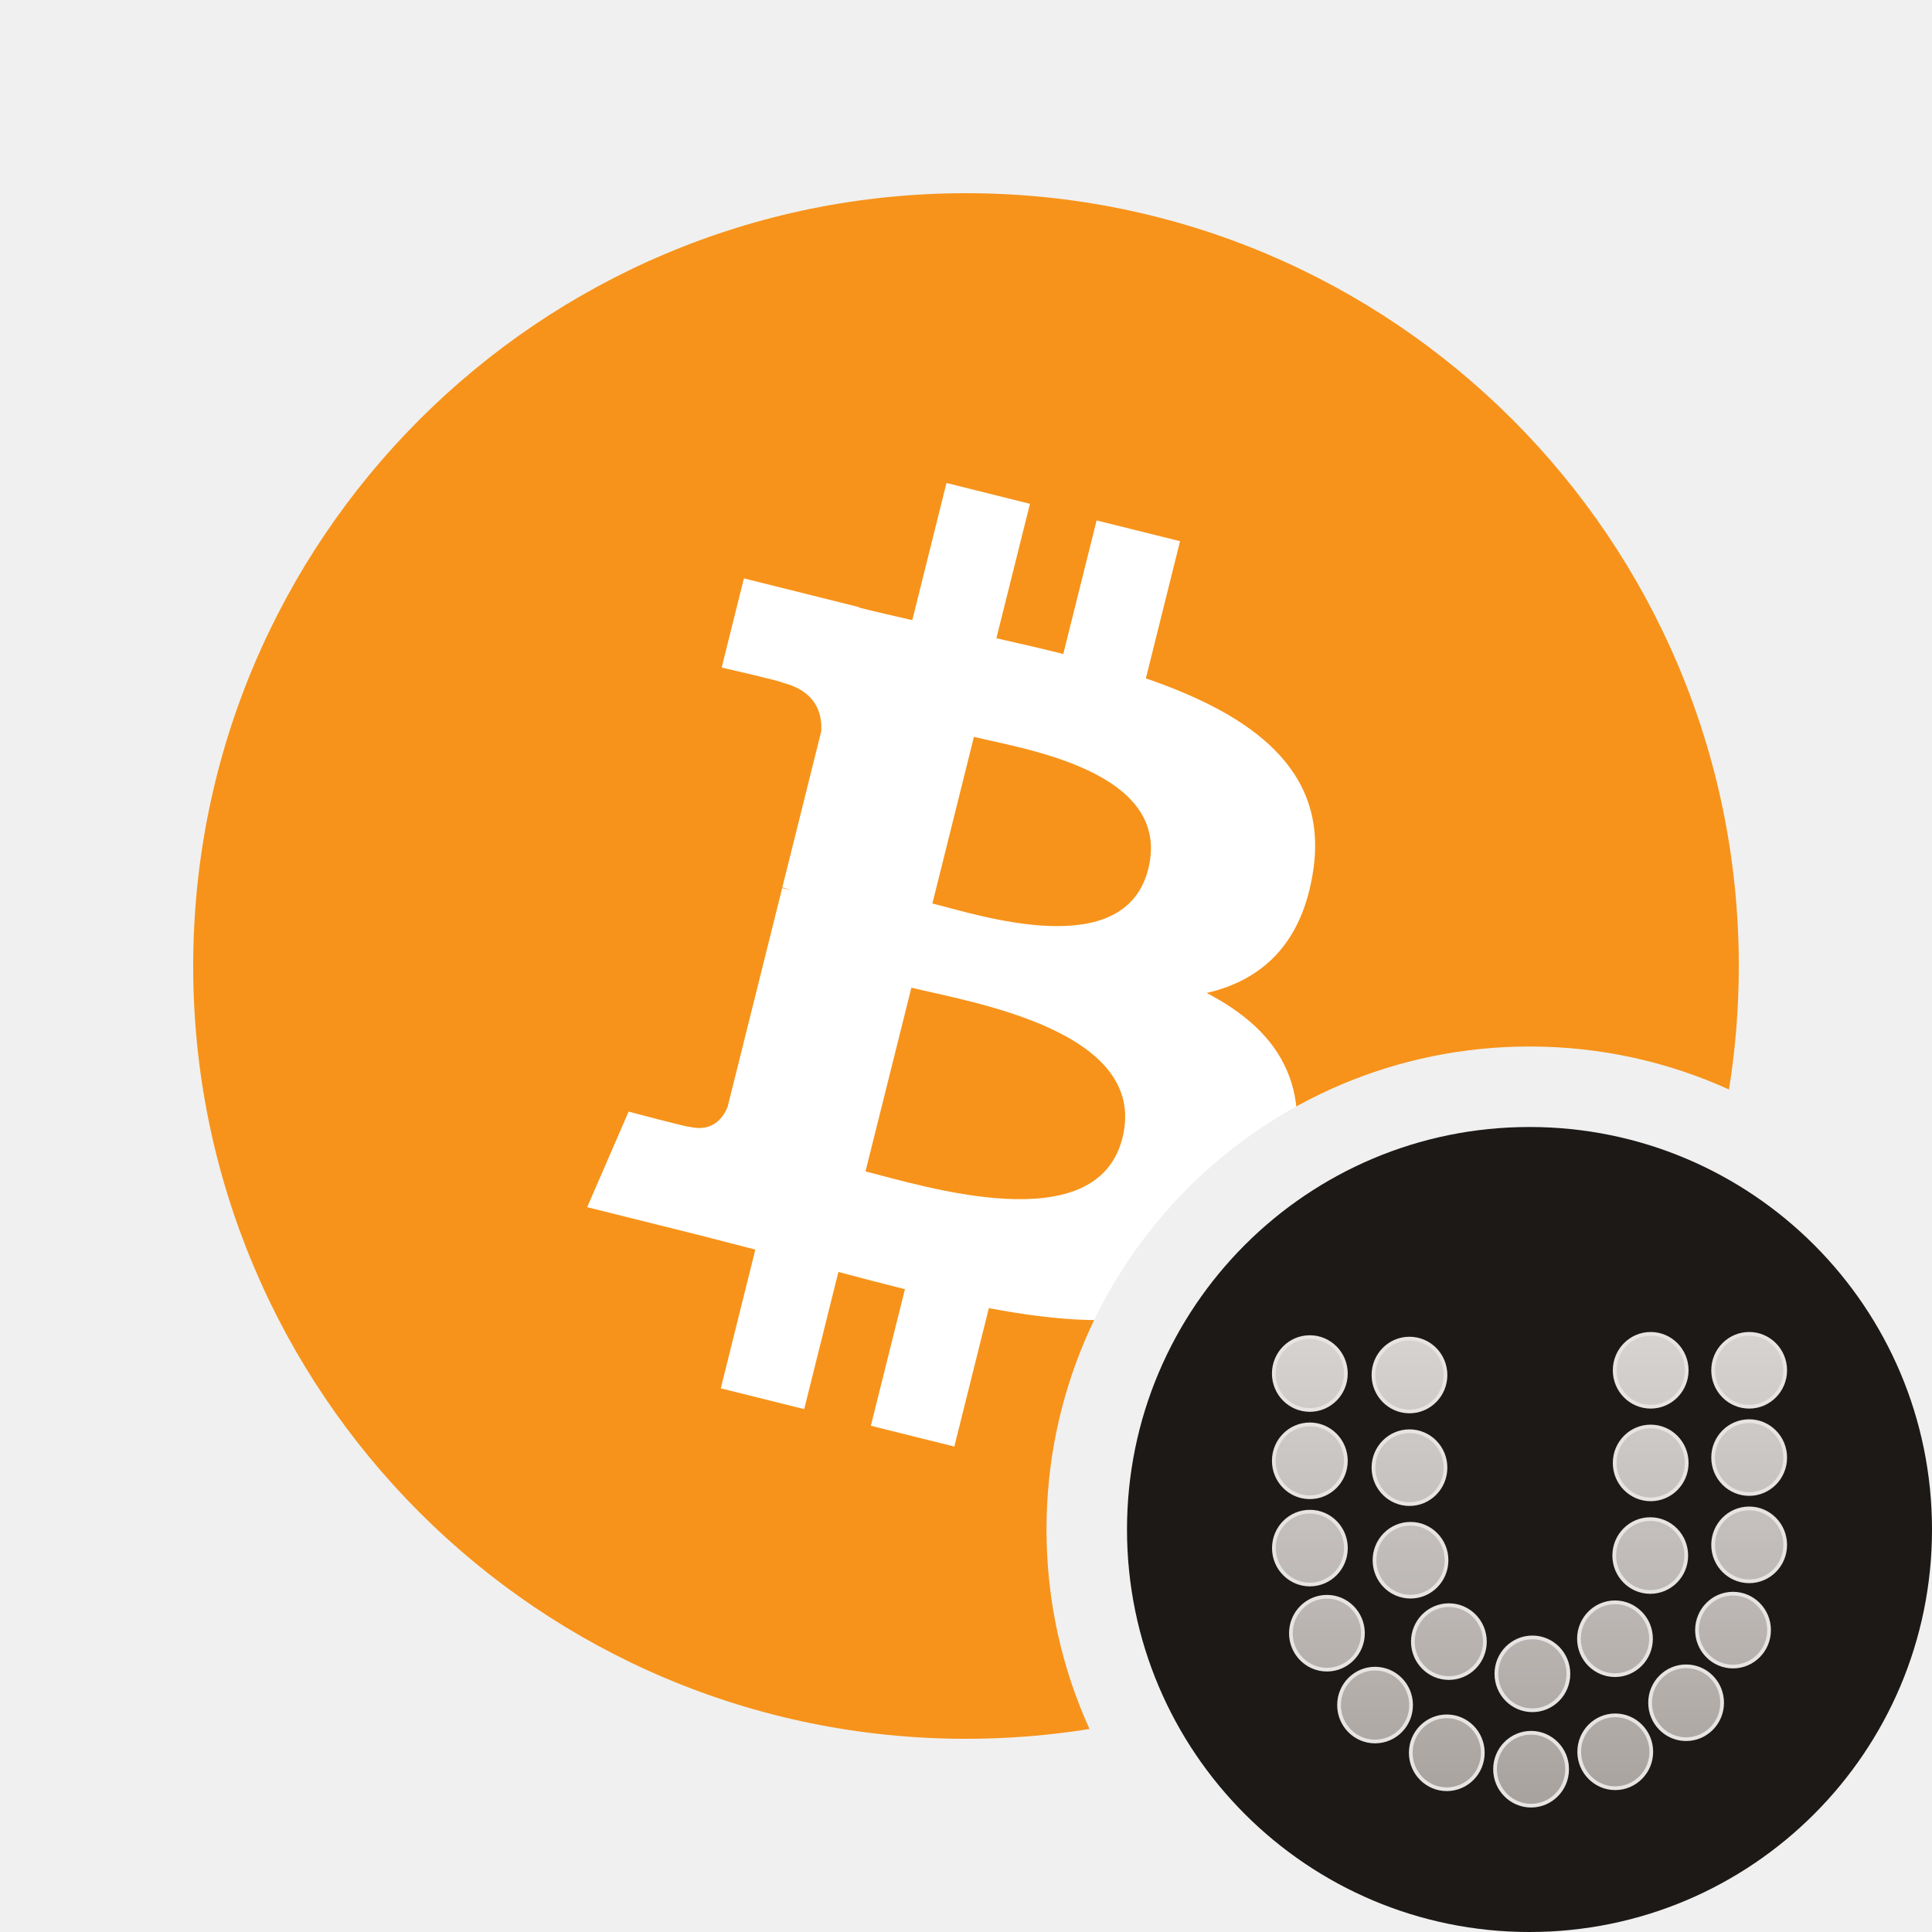
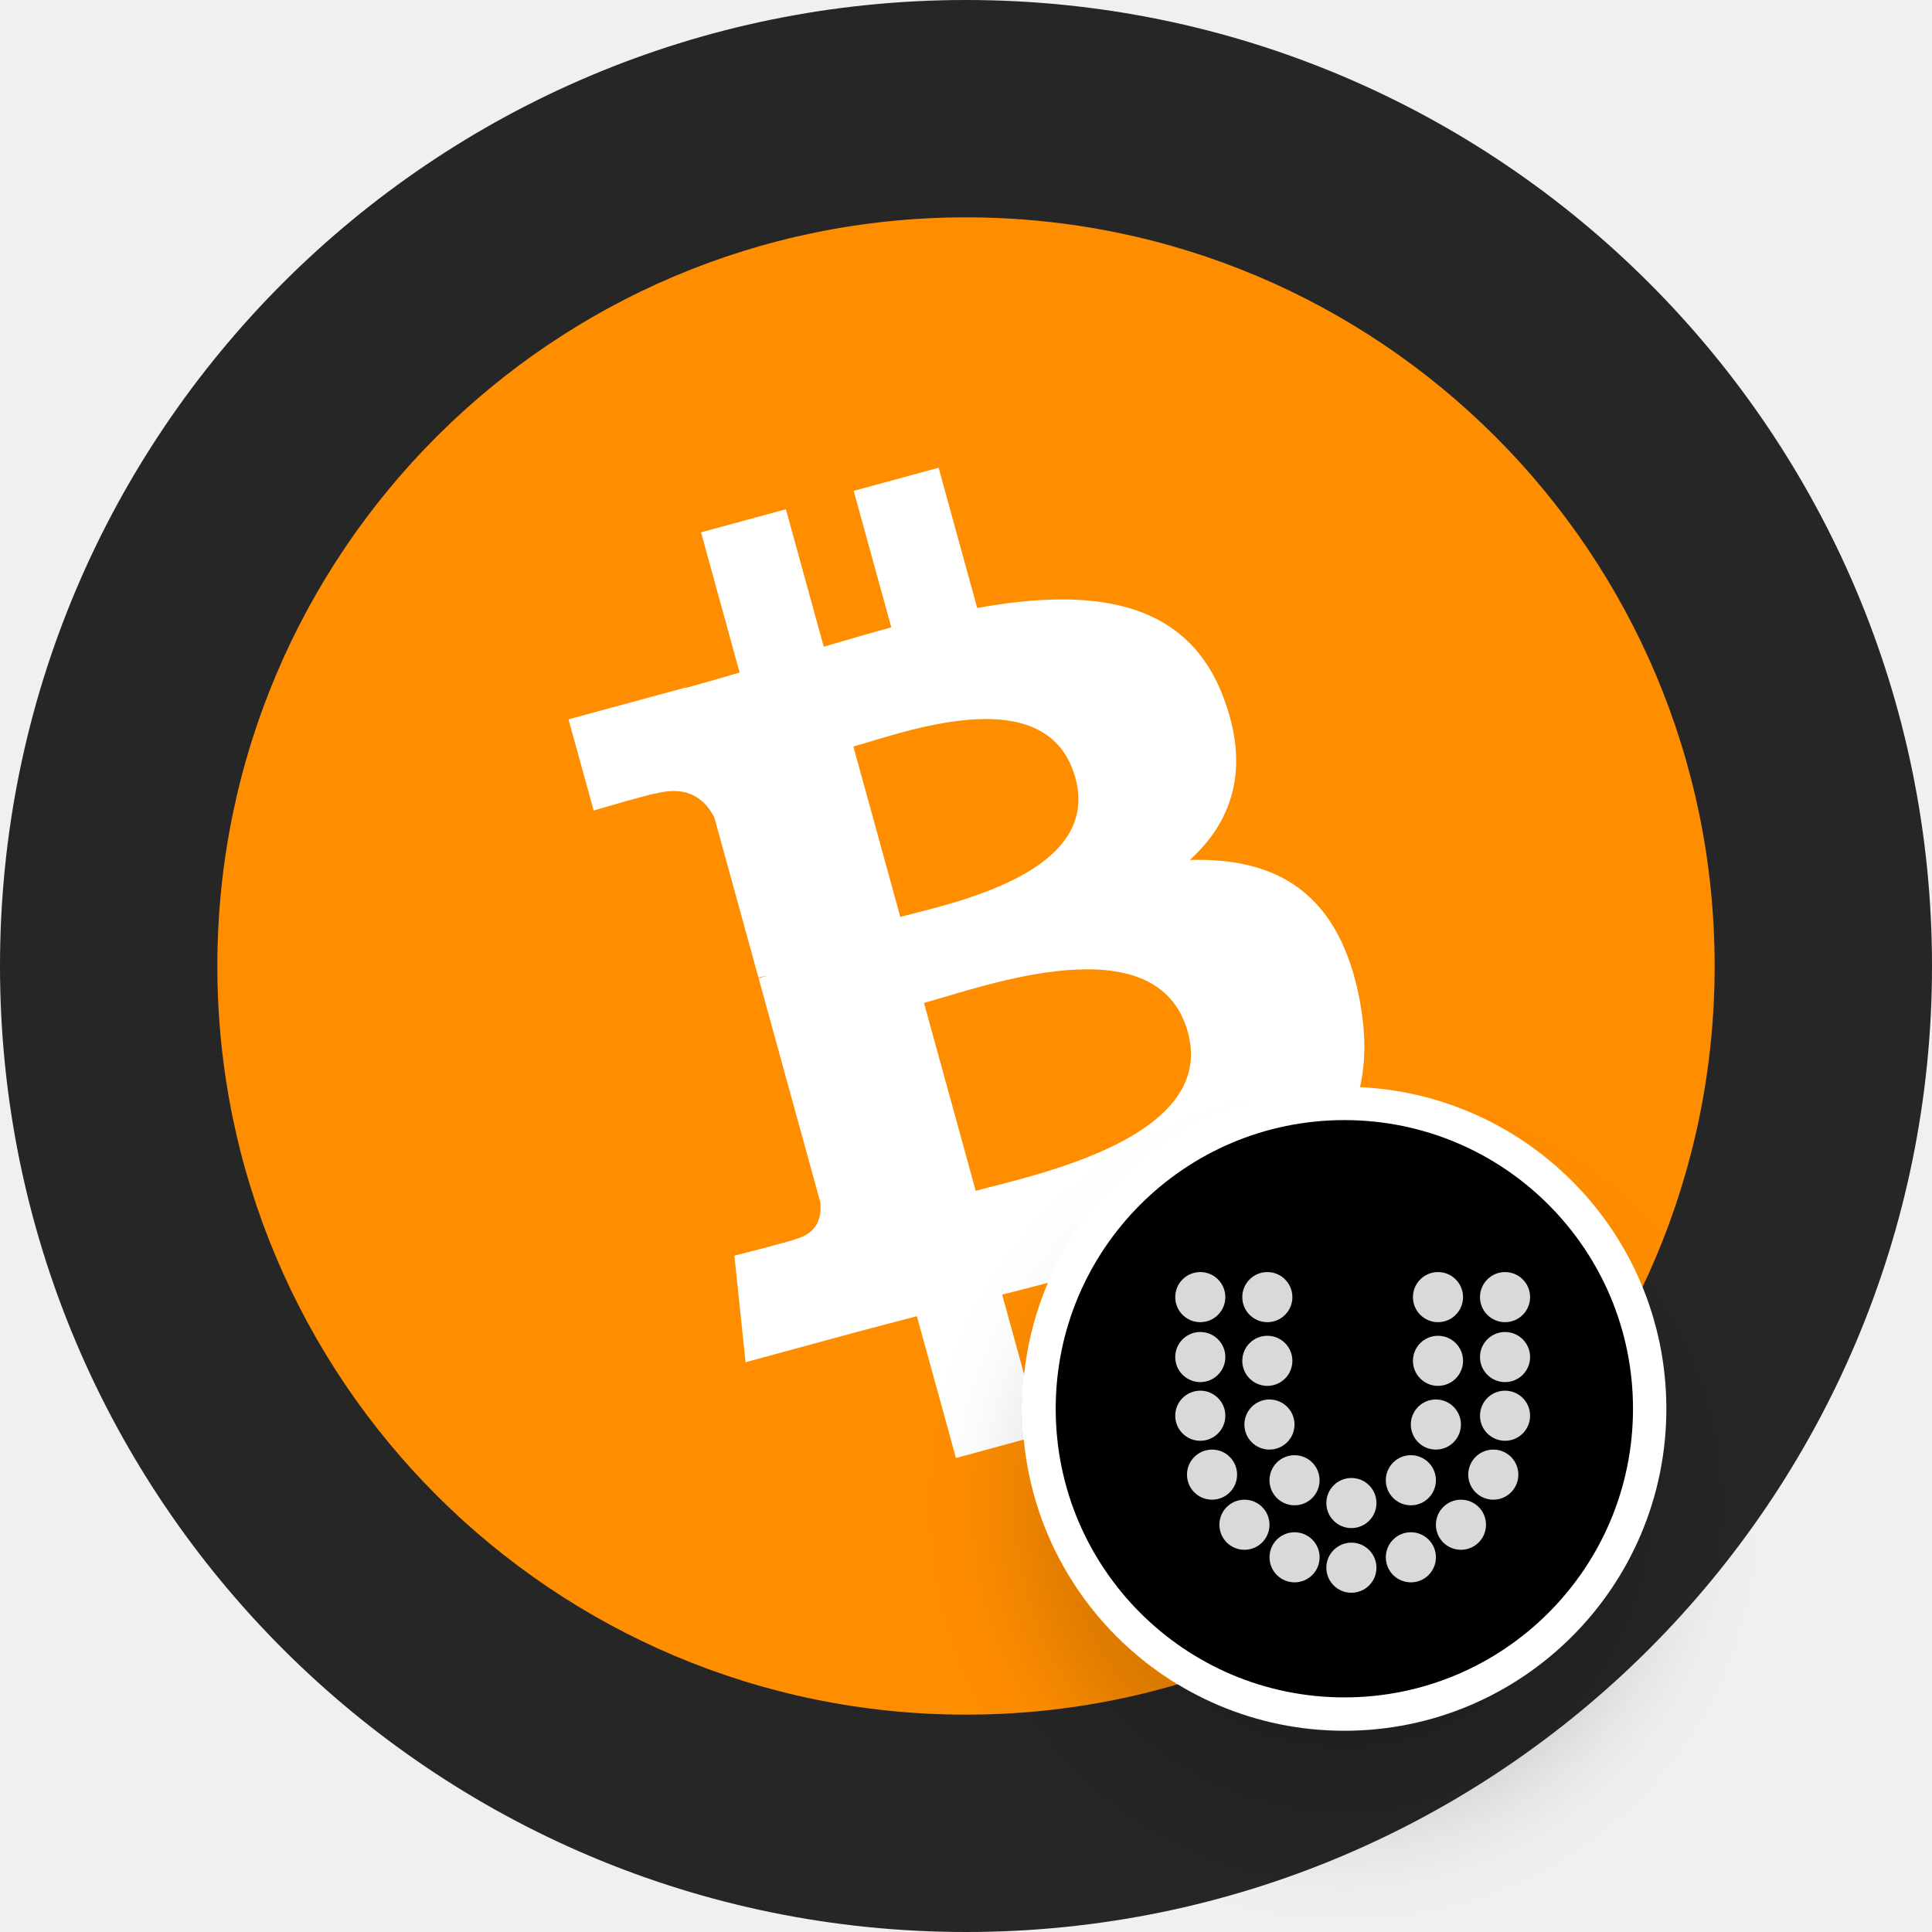
- <svg xmlns="http://www.w3.org/2000/svg" width="48" height="48" viewBox="0 0 48 48" fill="none">
-   <g clip-path="url(#clip0_3211_3449)">
-     <mask id="mask0_3211_3449" style="mask-type:alpha" maskUnits="userSpaceOnUse" x="4" y="4" width="40" height="40">
-       <path fill-rule="evenodd" clip-rule="evenodd" d="M24 4.8C13.396 4.8 4.8 13.396 4.8 24C4.8 34.604 13.396 43.2 24 43.2C25.044 43.2 26.069 43.117 27.068 42.956C26.382 41.445 26 39.767 26 38C26 31.373 31.373 26 38 26C39.767 26 41.446 26.382 42.956 27.068C43.117 26.069 43.2 25.044 43.2 24C43.2 13.396 34.604 4.8 24 4.8Z" fill="#D9D9D9" style="fill:#D9D9D9;fill:color(display-p3 0.851 0.851 0.851);fill-opacity:1;" />
-     </mask>
-     <g mask="url(#mask0_3211_3449)">
-       <rect width="38.4" height="38.4" transform="translate(4.80005 4.79999)" fill="#F7931A" style="fill:#F7931A;fill:color(display-p3 0.969 0.577 0.102);fill-opacity:1;" />
-       <mask id="mask1_3211_3449" style="mask-type:luminance" maskUnits="userSpaceOnUse" x="4" y="4" width="40" height="40">
-         <path d="M43.2 4.8H4.8V43.2H43.2V4.8Z" fill="white" style="fill:white;fill-opacity:1;" />
-       </mask>
-       <g mask="url(#mask1_3211_3449)">
-         <path d="M24 43.2C34.604 43.2 43.2 34.604 43.2 24C43.2 13.396 34.604 4.8 24 4.8C13.396 4.8 4.8 13.396 4.8 24C4.8 34.604 13.396 43.2 24 43.2Z" fill="#F7931A" style="fill:#F7931A;fill:color(display-p3 0.969 0.577 0.102);fill-opacity:1;" />
-         <path d="M32.627 21.624C33.004 19.109 31.087 17.756 28.469 16.854L29.318 13.446L27.245 12.93L26.417 16.248C25.872 16.111 25.313 15.984 24.755 15.857L25.589 12.517L23.515 12L22.666 15.407C22.214 15.304 21.77 15.203 21.341 15.095L21.343 15.084L18.482 14.37L17.93 16.585C17.93 16.585 19.47 16.938 19.438 16.96C20.278 17.17 20.429 17.725 20.404 18.167L19.436 22.049C19.494 22.063 19.568 22.085 19.652 22.117L19.433 22.063L18.077 27.502C17.974 27.756 17.713 28.139 17.125 27.994C17.147 28.024 15.618 27.618 15.618 27.618L14.588 29.992L17.288 30.665C17.79 30.791 18.282 30.923 18.766 31.046L17.908 34.493L19.98 35.009L20.83 31.601C21.396 31.753 21.946 31.895 22.483 32.029L21.636 35.423L23.71 35.939L24.568 32.5C28.105 33.169 30.764 32.899 31.884 29.7C32.786 27.125 31.84 25.638 29.978 24.67C31.334 24.358 32.354 23.466 32.627 21.624ZM27.887 28.27C27.247 30.846 22.909 29.453 21.503 29.104L22.643 24.538C24.049 24.889 28.558 25.584 27.887 28.27ZM28.529 21.587C27.944 23.93 24.335 22.739 23.165 22.447L24.197 18.307C25.367 18.599 29.138 19.142 28.529 21.587Z" fill="white" style="fill:white;fill-opacity:1;" />
-       </g>
+ <svg xmlns="http://www.w3.org/2000/svg" width="240" height="240" viewBox="0 0 240 240" fill="none">
+   <g clip-path="url(#clip0_6308_3924)">
+     <circle cx="120" cy="120" r="120" fill="#262626" />
+     <circle cx="120" cy="120" r="93" fill="#FF8D00" />
+     <path d="M151.943 86.533C147.284 74.301 135.34 73.022 121.394 75.525L116.597 58.105L106.049 60.973L110.721 77.934C107.948 78.688 105.129 79.514 102.328 80.336L97.628 63.262L87.086 66.128L91.878 83.544C89.607 84.212 87.376 84.865 85.19 85.46L85.174 85.407L70.624 89.357L73.746 100.681C73.746 100.681 81.494 98.414 81.404 98.594C85.677 97.433 87.754 99.549 88.751 101.591L94.217 121.436C94.512 121.357 94.9 121.265 95.352 121.207C95.001 121.303 94.624 121.402 94.238 121.511L101.892 149.313C102.076 150.716 101.88 153.086 98.896 153.903C99.064 153.986 91.228 155.985 91.228 155.985L92.619 169.218L106.346 165.486C108.901 164.795 111.426 164.155 113.898 163.5L118.755 181.117L129.292 178.255L124.491 160.822C127.4 160.096 130.206 159.358 132.939 158.612L137.713 175.965L148.26 173.097L143.42 155.508C160.872 149.665 172.046 141.799 168.978 124.64C166.51 110.821 158.546 106.521 147.81 106.828C153.064 102.035 155.368 95.48 151.943 86.533ZM147.561 128.218C151.192 141.383 128.354 145.982 121.207 147.932L114.782 124.588C121.933 122.646 143.78 114.485 147.561 128.218ZM133.585 96.617C136.881 108.597 117.793 112.283 111.839 113.903L106.009 92.731C111.963 91.112 130.143 84.123 133.585 96.617Z" fill="white" />
+     <g filter="url(#filter0_d_6308_3924)">
+       <circle cx="167" cy="175" r="40" fill="white" />
+       <circle cx="167" cy="175" r="35.857" fill="black" />
+       <circle cx="149.104" cy="161.133" r="3.112" fill="#D9D9D9" />
+       <circle cx="157.433" cy="161.133" r="3.112" fill="#D9D9D9" />
+       <circle cx="149.104" cy="168.578" r="3.112" fill="#D9D9D9" />
+       <circle cx="157.433" cy="169.047" r="3.112" fill="#D9D9D9" />
+       <circle cx="149.104" cy="175.867" r="3.112" fill="#D9D9D9" />
+       <circle cx="150.564" cy="183.185" r="3.112" fill="#D9D9D9" />
+       <circle cx="157.696" cy="176.961" r="3.112" fill="#D9D9D9" />
+       <circle cx="160.811" cy="183.882" r="3.112" fill="#D9D9D9" />
+       <circle cx="154.589" cy="189.409" r="3.112" fill="#D9D9D9" />
+       <circle cx="3.112" cy="3.112" r="3.112" transform="matrix(-1 0 0 1 190.074 158.021)" fill="#D9D9D9" />
+       <circle cx="3.112" cy="3.112" r="3.112" transform="matrix(-1 0 0 1 181.745 158.021)" fill="#D9D9D9" />
+       <circle cx="3.112" cy="3.112" r="3.112" transform="matrix(-1 0 0 1 190.074 165.466)" fill="#D9D9D9" />
+       <circle cx="3.112" cy="3.112" r="3.112" transform="matrix(-1 0 0 1 181.745 165.935)" fill="#D9D9D9" />
+       <circle cx="3.112" cy="3.112" r="3.112" transform="matrix(-1 0 0 1 190.074 172.755)" fill="#D9D9D9" />
+       <circle cx="3.112" cy="3.112" r="3.112" transform="matrix(-1 0 0 1 188.615 180.073)" fill="#D9D9D9" />
+       <circle cx="3.112" cy="3.112" r="3.112" transform="matrix(-1 0 0 1 181.482 173.849)" fill="#D9D9D9" />
+       <circle cx="3.112" cy="3.112" r="3.112" transform="matrix(-1 0 0 1 178.375 180.77)" fill="#D9D9D9" />
+       <circle cx="3.112" cy="3.112" r="3.112" transform="matrix(-1 0 0 1 184.597 186.297)" fill="#D9D9D9" />
+       <circle cx="3.112" cy="3.112" r="3.112" transform="matrix(-1 0 0 1 178.375 190.341)" fill="#D9D9D9" />
+       <circle cx="3.112" cy="3.112" r="3.112" transform="matrix(-1 0 0 1 163.927 190.341)" fill="#D9D9D9" />
+       <circle cx="167.876" cy="194.747" r="3.112" fill="#D9D9D9" />
+       <circle cx="167.876" cy="186.713" r="3.112" fill="#D9D9D9" />
    </g>
-     <rect x="28" y="28" width="20" height="20" rx="10" fill="#1C1917" style="fill:#1C1917;fill:color(display-p3 0.11 0.098 0.09);fill-opacity:1;" />
-     <path d="M44.353 34.045C44.353 34.545 43.952 34.95 43.458 34.95C42.964 34.95 42.562 34.545 42.562 34.045C42.562 33.544 42.964 33.139 43.458 33.139C43.952 33.139 44.353 33.544 44.353 34.045ZM33.438 34.125C33.438 34.626 33.036 35.03 32.542 35.03C32.048 35.03 31.647 34.626 31.647 34.125C31.647 33.625 32.048 33.22 32.542 33.22C33.036 33.22 33.438 33.625 33.438 34.125ZM33.438 36.293C33.438 36.794 33.036 37.199 32.542 37.199C32.048 37.199 31.647 36.794 31.647 36.293C31.647 35.793 32.048 35.388 32.542 35.388C33.036 35.388 33.438 35.793 33.438 36.293ZM33.439 38.462C33.439 38.962 33.038 39.367 32.544 39.367C32.05 39.367 31.649 38.962 31.649 38.462C31.649 37.961 32.05 37.557 32.544 37.557C33.038 37.557 33.439 37.961 33.439 38.462ZM33.862 40.577C33.862 41.077 33.461 41.482 32.967 41.482C32.473 41.482 32.072 41.077 32.072 40.577C32.072 40.076 32.473 39.671 32.967 39.671C33.461 39.671 33.862 40.076 33.862 40.577ZM35.058 42.362C35.058 42.863 34.657 43.267 34.163 43.267C33.669 43.267 33.268 42.863 33.268 42.362C33.268 41.862 33.669 41.457 34.163 41.457C34.657 41.457 35.058 41.862 35.058 42.362ZM36.84 43.547C36.84 44.048 36.439 44.453 35.945 44.453C35.451 44.453 35.05 44.048 35.05 43.547C35.05 43.047 35.451 42.642 35.945 42.642C36.439 42.642 36.84 43.047 36.84 43.547ZM38.935 43.955C38.935 44.456 38.533 44.861 38.039 44.861C37.546 44.861 37.144 44.456 37.144 43.955C37.144 43.455 37.546 43.05 38.039 43.05C38.533 43.05 38.935 43.455 38.935 43.955ZM41.026 43.523C41.026 44.023 40.624 44.428 40.13 44.428C39.637 44.428 39.235 44.023 39.235 43.523C39.235 43.022 39.637 42.617 40.13 42.617C40.624 42.617 41.026 43.022 41.026 43.523ZM42.786 42.304C42.786 42.805 42.385 43.209 41.891 43.209C41.397 43.209 40.996 42.805 40.996 42.304C40.996 41.804 41.397 41.399 41.891 41.399C42.385 41.399 42.786 41.804 42.786 42.304ZM43.952 40.5C43.952 41 43.55 41.405 43.056 41.405C42.563 41.405 42.161 41 42.161 40.5C42.161 39.999 42.563 39.594 43.056 39.594C43.55 39.594 43.952 39.999 43.952 40.5ZM44.353 38.382C44.353 38.882 43.952 39.287 43.458 39.287C42.964 39.287 42.562 38.882 42.562 38.382C42.562 37.881 42.964 37.476 43.458 37.476C43.952 37.476 44.353 37.881 44.353 38.382ZM44.353 36.213C44.353 36.714 43.952 37.118 43.458 37.118C42.964 37.118 42.562 36.714 42.562 36.213C42.562 35.713 42.964 35.308 43.458 35.308C43.952 35.308 44.353 35.713 44.353 36.213ZM35.913 34.162C35.913 34.662 35.512 35.067 35.018 35.067C34.524 35.067 34.123 34.662 34.123 34.162C34.123 33.661 34.524 33.257 35.018 33.257C35.512 33.257 35.913 33.661 35.913 34.162ZM35.913 36.463C35.913 36.964 35.512 37.369 35.018 37.369C34.524 37.369 34.123 36.964 34.123 36.463C34.123 35.963 34.524 35.558 35.018 35.558C35.512 35.558 35.913 35.963 35.913 36.463ZM35.939 38.763C35.939 39.264 35.538 39.669 35.044 39.669C34.55 39.669 34.149 39.264 34.149 38.763C34.149 38.263 34.55 37.858 35.044 37.858C35.538 37.858 35.939 38.263 35.939 38.763ZM36.892 40.786C36.892 41.286 36.491 41.691 35.997 41.691C35.503 41.691 35.102 41.286 35.102 40.786C35.102 40.285 35.503 39.88 35.997 39.88C36.491 39.88 36.892 40.285 36.892 40.786ZM38.967 41.586C38.967 42.086 38.566 42.491 38.072 42.491C37.578 42.491 37.177 42.086 37.177 41.586C37.177 41.085 37.578 40.681 38.072 40.681C38.566 40.681 38.967 41.085 38.967 41.586ZM41.019 40.714C41.019 41.214 40.618 41.619 40.124 41.619C39.63 41.619 39.229 41.214 39.229 40.714C39.229 40.214 39.63 39.809 40.124 39.809C40.618 39.809 41.019 40.214 41.019 40.714ZM41.895 38.647C41.895 39.147 41.494 39.552 41 39.552C40.506 39.552 40.105 39.147 40.105 38.647C40.105 38.147 40.506 37.742 41 37.742C41.494 37.742 41.895 38.147 41.895 38.647ZM41.906 36.346C41.906 36.847 41.505 37.251 41.011 37.251C40.517 37.251 40.116 36.847 40.116 36.346C40.116 35.846 40.517 35.441 41.011 35.441C41.505 35.441 41.906 35.846 41.906 36.346ZM41.906 34.045C41.906 34.545 41.505 34.95 41.011 34.95C40.517 34.95 40.116 34.545 40.116 34.045C40.116 33.544 40.517 33.139 41.011 33.139C41.505 33.139 41.906 33.544 41.906 34.045Z" fill="url(#paint0_linear_3211_3449)" stroke="#E7E5E4" style="stroke:#E7E5E4;stroke:color(display-p3 0.906 0.898 0.894);stroke-opacity:1;" stroke-width="0.092" />
  </g>
  <defs>
-     <linearGradient id="paint0_linear_3211_3449" x1="38" y1="33.094" x2="38" y2="44.906" gradientUnits="userSpaceOnUse">
-       <stop stop-color="#D6D3D1" style="stop-color:#D6D3D1;stop-color:color(display-p3 0.839 0.828 0.82);stop-opacity:1;" />
-       <stop offset="1" stop-color="#A8A29E" style="stop-color:#A8A29E;stop-color:color(display-p3 0.659 0.635 0.62);stop-opacity:1;" />
-     </linearGradient>
-     <clipPath id="clip0_3211_3449">
-       <rect width="48" height="48" fill="white" style="fill:white;fill-opacity:1;" />
+     <filter id="filter0_d_6308_3924" x="115" y="135" width="104" height="104" filterUnits="userSpaceOnUse" color-interpolation-filters="sRGB">
+       <feFlood flood-opacity="0" result="BackgroundImageFix" />
+       <feColorMatrix in="SourceAlpha" type="matrix" values="0 0 0 0 0 0 0 0 0 0 0 0 0 0 0 0 0 0 127 0" result="hardAlpha" />
+       <feOffset dy="12" />
+       <feGaussianBlur stdDeviation="6" />
+       <feComposite in2="hardAlpha" operator="out" />
+       <feColorMatrix type="matrix" values="0 0 0 0 0 0 0 0 0 0 0 0 0 0 0 0 0 0 0.15 0" />
+       <feBlend mode="normal" in2="BackgroundImageFix" result="effect1_dropShadow_6308_3924" />
+       <feBlend mode="normal" in="SourceGraphic" in2="effect1_dropShadow_6308_3924" result="shape" />
+     </filter>
+     <clipPath id="clip0_6308_3924">
+       <rect width="240" height="240" fill="white" />
    </clipPath>
  </defs>
</svg>
